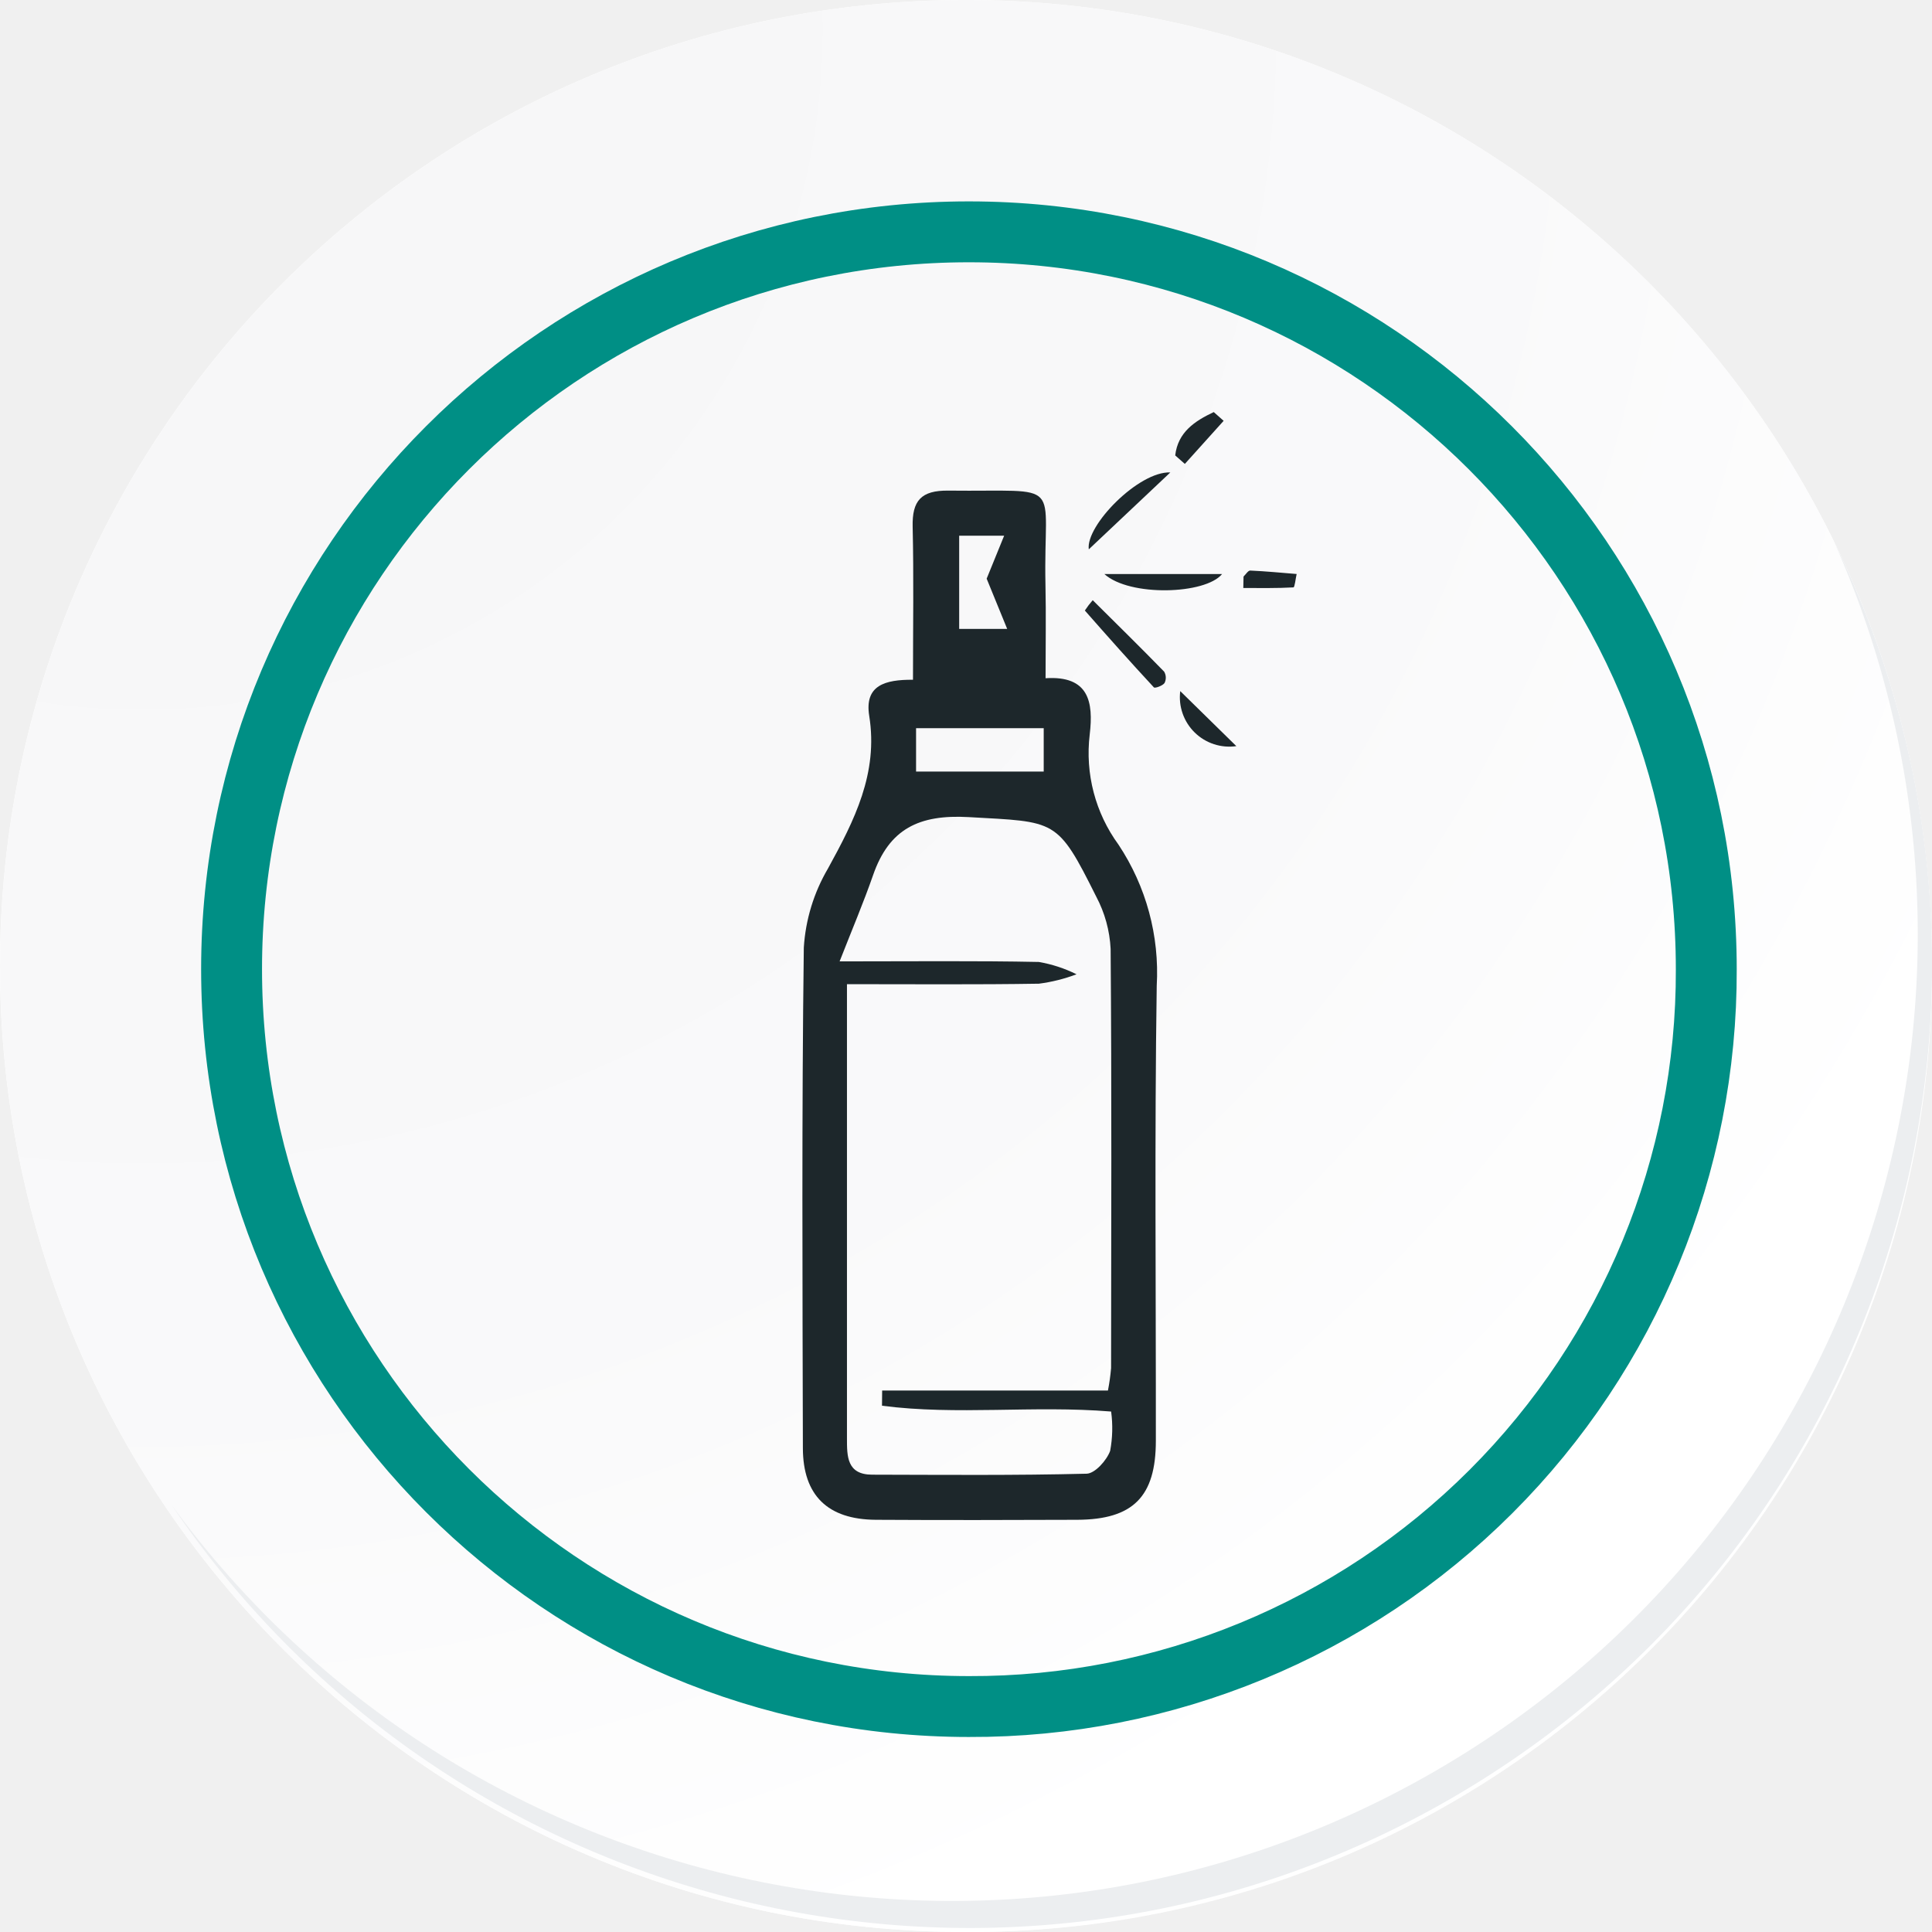
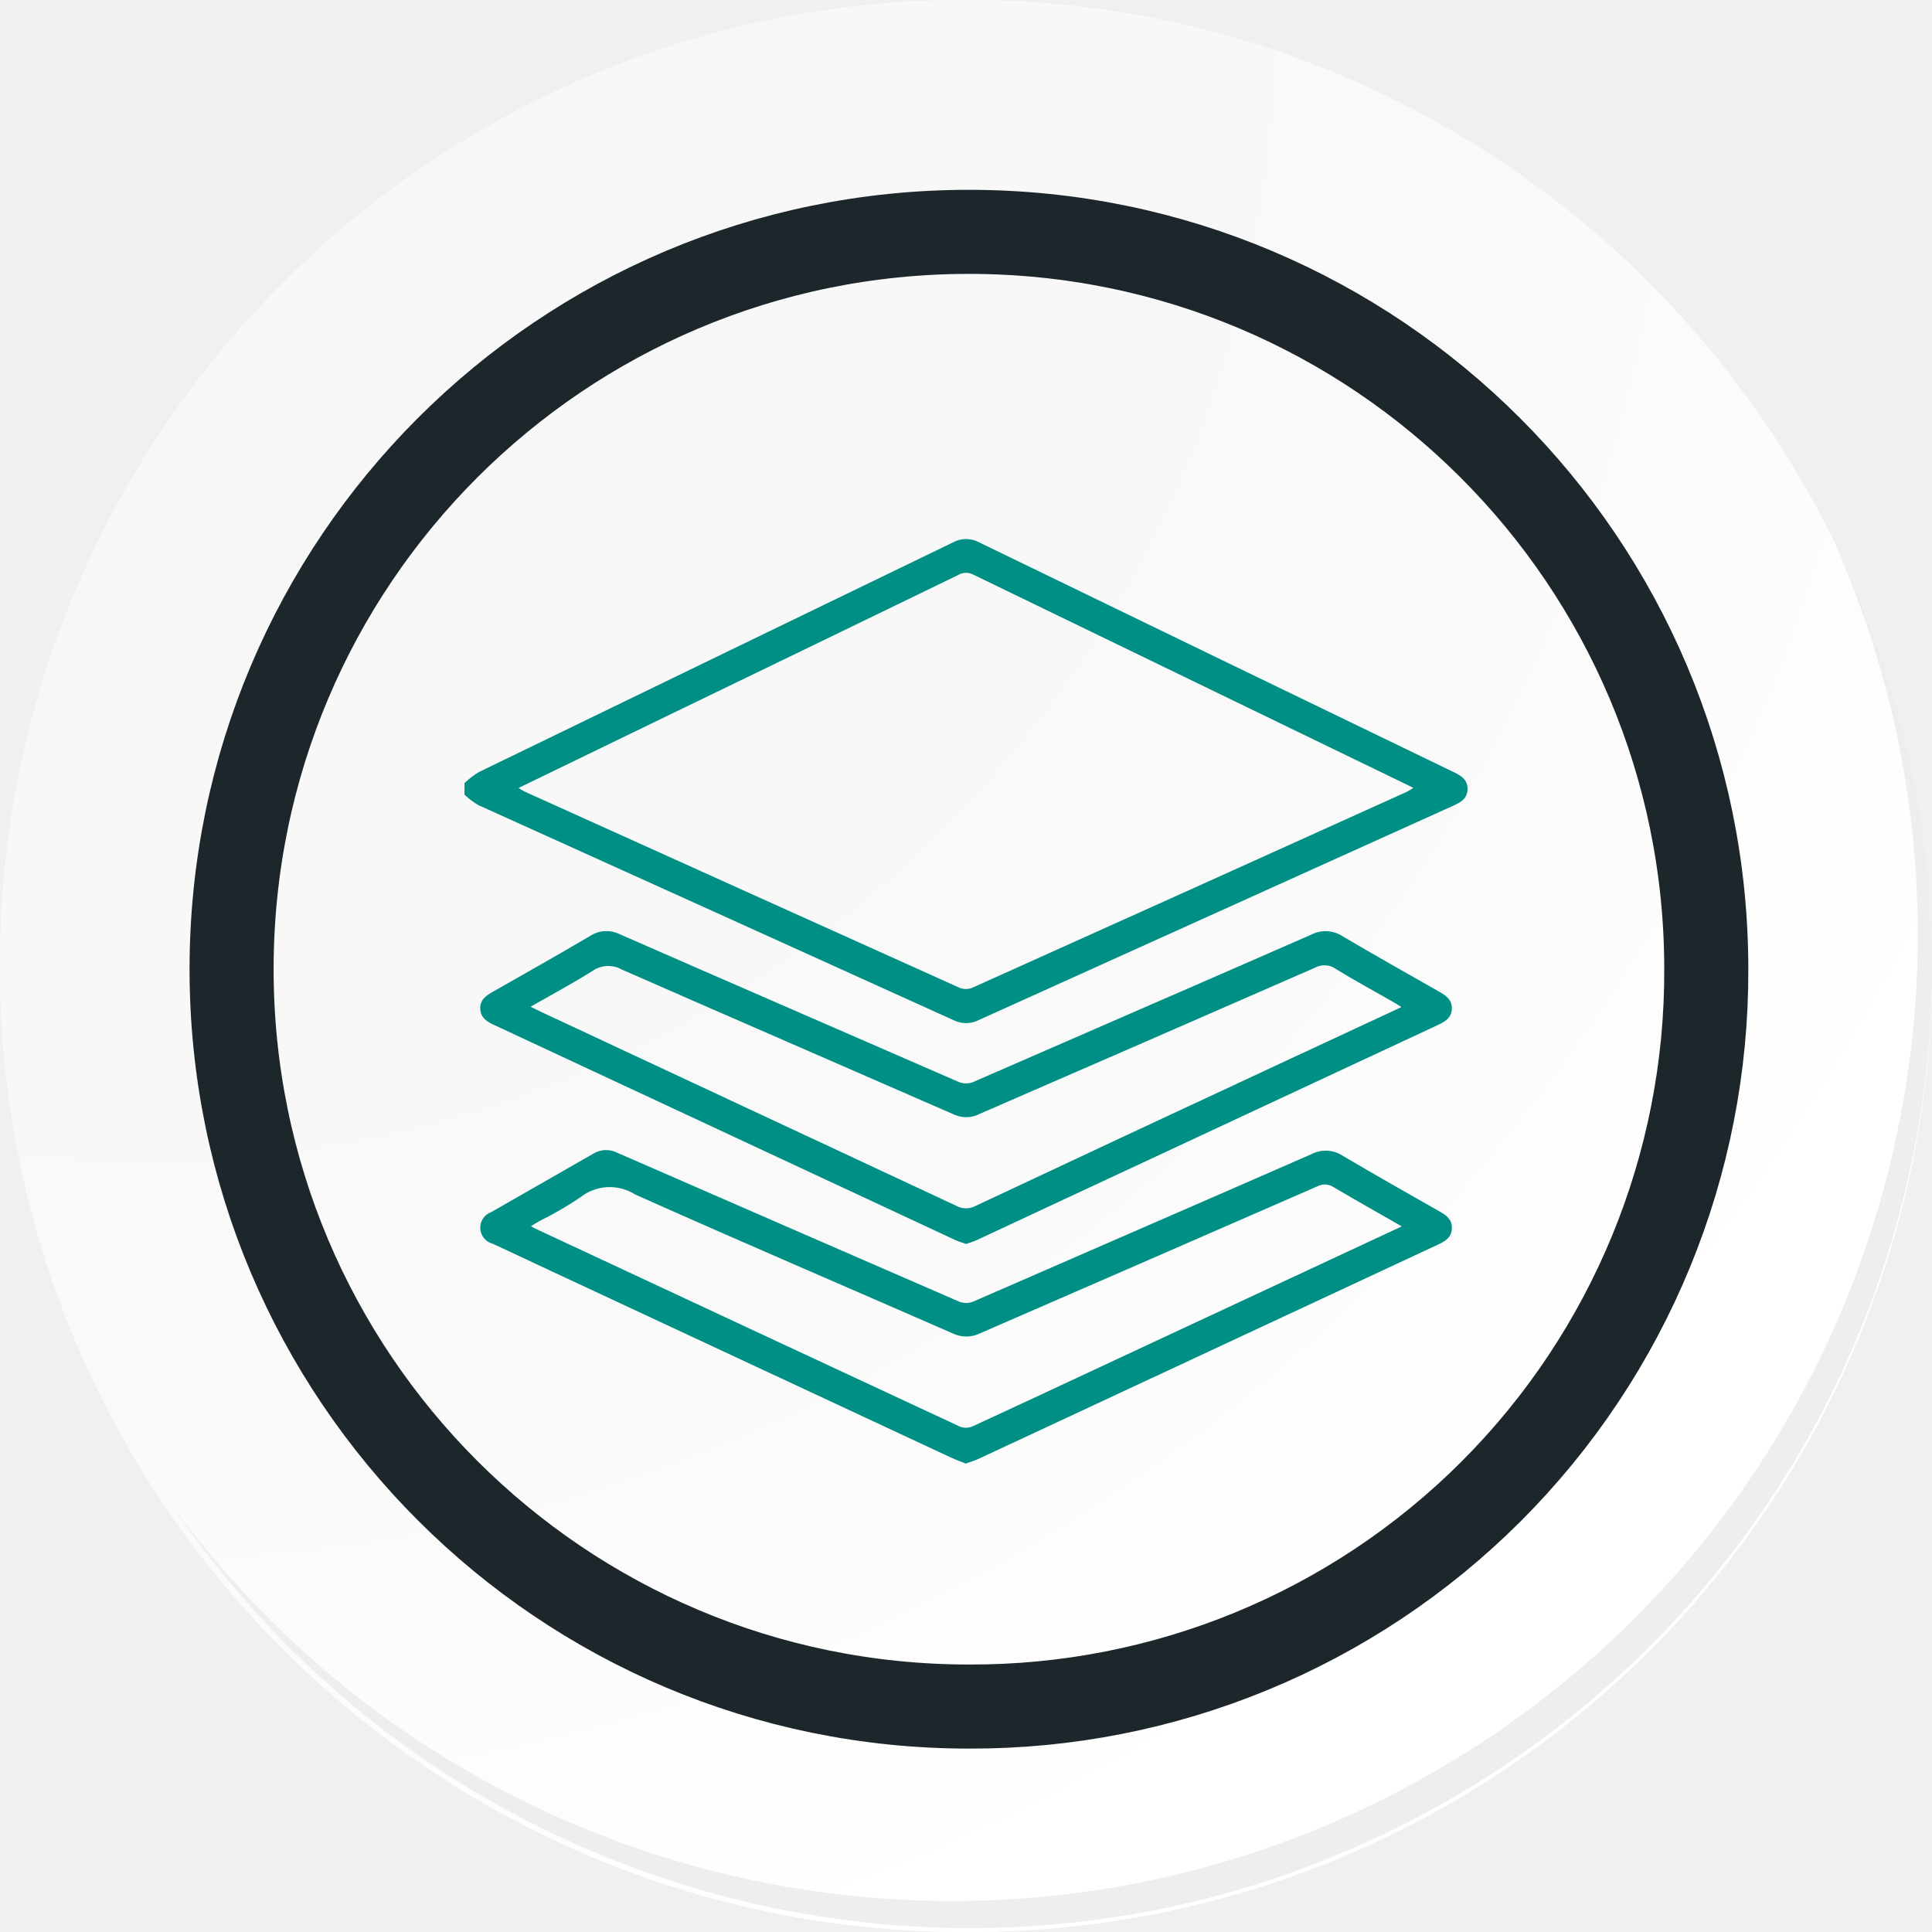
- <svg xmlns="http://www.w3.org/2000/svg" width="126.927" height="126.927" viewBox="0 0 126.927 126.927">
+ <svg xmlns="http://www.w3.org/2000/svg" width="91.927" height="91.927" viewBox="0 0 91.927 91.927">
  <defs>
    <radialGradient id="radial-gradient" cx="0.076" cy="0.019" r="1.465" gradientTransform="translate(0.001)" gradientUnits="objectBoundingBox">
      <stop offset="0" stop-color="#f6f6f7" />
      <stop offset="0.477" stop-color="#f9f9fa" />
      <stop offset="0.715" stop-color="#fff" />
    </radialGradient>
  </defs>
  <g id="icon5" transform="translate(-217 -741.333)">
-     <g id="Grupo_42274" data-name="Grupo 42274" transform="translate(217 741.333)">
-       <g id="Grupo_18423" data-name="Grupo 18423" transform="translate(0 0)">
+     <g id="Grupo_42274" data-name="Grupo 42274" transform="translate(142 768.333)">
+       <g id="Grupo_18423" data-name="Grupo 18423" transform="translate(75 -27)">
        <g id="Grupo_18421" data-name="Grupo 18421">
          <g id="Grupo_18420" data-name="Grupo 18420">
            <g id="Grupo_18419" data-name="Grupo 18419">
-               <path id="Trazado_40936" data-name="Trazado 40936" d="M321.55,2209.183a63.464,63.464,0,1,1-63.463-63.462A63.463,63.463,0,0,1,321.55,2209.183Z" transform="translate(-194.623 -2145.721)" fill="#fff" />
+               <path id="Trazado_40936" data-name="Trazado 40936" d="M286.55,2191.684a45.964,45.964,0,1,1-45.963-45.962A45.963,45.963,0,0,1,286.55,2191.684Z" transform="translate(-194.623 -2145.721)" fill="#fff" />
            </g>
          </g>
        </g>
-         <path id="Trazado_40937" data-name="Trazado 40937" d="M320.783,2208.346a63.462,63.462,0,1,0-63.463,63.465A63.213,63.213,0,0,0,320.783,2208.346Z" transform="translate(-193.856 -2144.885)" fill="url(#radial-gradient)" />
-         <path id="Trazado_40938" data-name="Trazado 40938" d="M298.935,2201.548a48.442,48.442,0,1,0-48.441,48.441A48.262,48.262,0,0,0,298.935,2201.548Z" transform="translate(-186.837 -2137.874)" fill="none" stroke="#008f85" stroke-miterlimit="10" stroke-width="4" />
-         <g id="Grupo_18422" data-name="Grupo 18422" transform="translate(11.243 35.63)">
-           <path id="Trazado_40939" data-name="Trazado 40939" d="M309.812,2164.488a63.471,63.471,0,0,1-109.267,63.2,63.27,63.27,0,0,0,109.267-63.2Z" transform="translate(-200.545 -2164.488)" fill="#eceef0" />
+         <path id="Trazado_40937" data-name="Trazado 40937" d="M286.23,2191.334a45.963,45.963,0,1,0-45.963,45.965A45.782,45.782,0,0,0,286.23,2191.334Z" transform="translate(-194.303 -2145.372)" fill="url(#radial-gradient)" />
+         <path id="Trazado_40938" data-name="Trazado 40938" d="M272.56,2188.562a35.084,35.084,0,1,0-35.084,35.084A34.953,34.953,0,0,0,272.56,2188.562Z" transform="translate(-191.373 -2142.446)" fill="none" stroke="#1d272b" stroke-miterlimit="10" stroke-width="4" />
+         <g id="Grupo_18422" data-name="Grupo 18422" transform="translate(8.143 25.805)">
+           <path id="Trazado_40939" data-name="Trazado 40939" d="M279.682,2164.488a45.969,45.969,0,0,1-79.137,45.773,45.823,45.823,0,0,0,79.137-45.773Z" transform="translate(-200.545 -2164.488)" fill="#eceef0" />
        </g>
      </g>
    </g>
-     <g id="Grupo_121052" data-name="Grupo 121052" transform="translate(-451.654 453.358)">
-       <path id="Trazado_158753" data-name="Trazado 158753" d="M728.635,339.557c0-3.52.054-6.787-.022-10.051-.04-1.713.551-2.395,2.343-2.375,7.785.088,6.23-.848,6.382,6.175.043,1.986.007,3.973.007,6.15,2.849-.182,3.155,1.564,2.9,3.7a10.2,10.2,0,0,0,1.892,7.235,15.2,15.2,0,0,1,2.511,9.272c-.148,9.962-.047,19.927-.058,29.891,0,3.677-1.5,5.177-5.17,5.191-4.411.017-8.822.026-13.232,0-3.153-.02-4.78-1.6-4.787-4.706-.024-10.96-.08-21.922.061-32.88a11.68,11.68,0,0,1,1.587-5.2c1.735-3.16,3.315-6.258,2.71-10.033C725.437,339.912,726.811,339.545,728.635,339.557Zm-4.338,20c0,3.29,0,6.2,0,9.113q0,10.355,0,20.711c0,1.177-.017,2.4,1.66,2.4,4.7.01,9.392.054,14.085-.064.549-.014,1.317-.871,1.546-1.5a8.124,8.124,0,0,0,.064-2.584c-5.12-.418-10.133.261-15.053-.382l.01-1h14.834a13.808,13.808,0,0,0,.206-1.47c.01-9.181.044-18.363-.03-27.543a8.187,8.187,0,0,0-.947-3.436c-2.571-5.148-2.62-4.893-8.372-5.221-3.267-.186-5.23.769-6.286,3.809-.622,1.789-1.365,3.537-2.2,5.669,4.855,0,8.972-.046,13.086.038a8.966,8.966,0,0,1,2.479.81,10.977,10.977,0,0,1-2.471.618C732.808,359.591,728.7,359.556,724.3,359.556Zm12.926-16.82h-8.386v2.853h8.386Zm-2.4-6.521-1.348-3.3,1.149-2.824h-2.955v6.123Z" transform="translate(0 -6.924)" fill="#1d272b" />
-       <path id="Trazado_158754" data-name="Trazado 158754" d="M765.345,343.992c1.584,1.573,3.156,3.116,4.692,4.694a.779.779,0,0,1,.026.747c-.126.182-.63.36-.7.287-1.539-1.658-3.041-3.35-4.536-5.049A6.189,6.189,0,0,1,765.345,343.992Z" transform="translate(-24.902 -16.586)" fill="#1d272b" />
-       <path id="Trazado_158755" data-name="Trazado 158755" d="M765.42,329.385c-.212-1.57,3.285-5.14,5.357-5.054Z" transform="translate(-25.236 -5.319)" fill="#1d272b" />
-       <path id="Trazado_158756" data-name="Trazado 158756" d="M775.565,339.969c-1.1,1.345-6.069,1.5-7.733,0Z" transform="translate(-26.624 -14.281)" fill="#1d272b" />
-       <path id="Trazado_158757" data-name="Trazado 158757" d="M779.471,357.978l3.687,3.616A3.249,3.249,0,0,1,779.471,357.978Z" transform="translate(-33.279 -24.6)" fill="#1d272b" />
-       <path id="Trazado_158758" data-name="Trazado 158758" d="M778.732,317.895c.179-1.53,1.279-2.255,2.532-2.848l.65.575-2.549,2.831Z" transform="translate(-32.87 0)" fill="#1d272b" />
-       <path id="Trazado_158759" data-name="Trazado 158759" d="M789.222,339.824c.147-.138.3-.4.44-.393,1.018.045,2.033.144,3.049.226-.07.307-.125.875-.211.88-1.1.061-2.2.04-3.294.04Z" transform="translate(-38.871 -13.972)" fill="#1d272b" />
+     <g id="oYHByf.tif" transform="translate(-242.32 -1082.183)">
+       <g id="Grupo_61736" data-name="Grupo 61736" transform="translate(481.422 1849.163)">
+         <path id="Trazado_132022" data-name="Trazado 132022" d="M481.422,1860.773a4.236,4.236,0,0,1,.685-.522q11.274-5.47,22.555-10.926a1.293,1.293,0,0,1,1.234-.009q11.295,5.481,22.6,10.942c.35.169.661.357.651.81s-.331.627-.683.786q-11.292,5.1-22.581,10.2a1.333,1.333,0,0,1-1.2,0q-11.306-5.124-22.616-10.236a3.608,3.608,0,0,1-.647-.491Zm2.571.235c.131.077.217.139.311.182q10.334,4.67,20.674,9.327a.818.818,0,0,0,.6,0q10.344-4.649,20.676-9.324a3.268,3.268,0,0,0,.314-.19l-.347-.171q-10.294-4.981-20.583-9.971a.733.733,0,0,0-.727.015q-7.466,3.622-14.937,7.232Z" transform="translate(-481.422 -1849.163)" fill="#008f85" />
+         <path id="Trazado_132023" data-name="Trazado 132023" d="M512.547,2175.372c-.235-.094-.467-.175-.69-.279q-9.564-4.458-19.126-8.921c-.9-.419-1.793-.847-2.695-1.261a.788.788,0,0,1-.068-1.506q2.425-1.382,4.845-2.773a1.165,1.165,0,0,1,1.144-.052q8.093,3.533,16.192,7.052a.923.923,0,0,0,.824,0c5.338-2.332,10.684-4.645,16.02-6.983a1.469,1.469,0,0,1,1.483.074c1.534.908,3.088,1.785,4.638,2.667.314.178.57.379.561.781-.01.426-.3.612-.638.771q-10.955,5.106-21.909,10.216C512.948,2175.237,512.755,2175.294,512.547,2175.372Zm20.744-11.286c-1.133-.649-2.2-1.249-3.249-1.868a.751.751,0,0,0-.766-.039q-8.029,3.507-16.064,7a1.474,1.474,0,0,1-1.286,0c-5.038-2.206-10.1-4.368-15.116-6.613a2.253,2.253,0,0,0-2.611.141,15.93,15.93,0,0,1-1.929,1.119c-.13.074-.257.155-.413.249.09.051.128.076.169.1q10.13,4.731,20.266,9.45a.8.8,0,0,0,.591-.031c2.561-1.181,5.114-2.38,7.67-3.572C524.767,2168.057,528.981,2166.094,533.292,2164.085Z" transform="translate(-488.694 -2131.38)" fill="#008f85" />
+         <path id="Trazado_132024" data-name="Trazado 132024" d="M512.553,2063.8c-.195-.071-.373-.122-.54-.2q-10.974-5.117-21.948-10.237c-.325-.152-.6-.33-.627-.729-.026-.424.244-.635.572-.821,1.551-.88,3.1-1.755,4.64-2.662a1.431,1.431,0,0,1,1.439-.084c5.349,2.344,10.709,4.664,16.06,7a.922.922,0,0,0,.824-.01c5.338-2.331,10.684-4.644,16.018-6.983a1.47,1.47,0,0,1,1.481.086c1.523.9,3.063,1.765,4.6,2.639.324.184.608.383.594.809s-.31.606-.648.764q-10.954,5.107-21.906,10.218C512.934,2063.677,512.741,2063.732,512.553,2063.8Zm20.715-11.273c-.178-.11-.3-.193-.435-.268-.9-.516-1.818-1.008-2.7-1.554a.924.924,0,0,0-.974-.053q-7.964,3.484-15.937,6.947a1.381,1.381,0,0,1-1.2.059c-5.281-2.31-10.572-4.6-15.848-6.916a1.314,1.314,0,0,0-1.4.067c-.94.593-1.923,1.118-2.942,1.7.225.111.385.193.547.269q9.859,4.6,19.714,9.208a.951.951,0,0,0,.9.007q7.239-3.4,14.489-6.773C529.394,2054.332,531.3,2053.445,533.268,2052.528Z" transform="translate(-488.688 -2030.256)" fill="#008f85" />
+       </g>
    </g>
  </g>
</svg>
